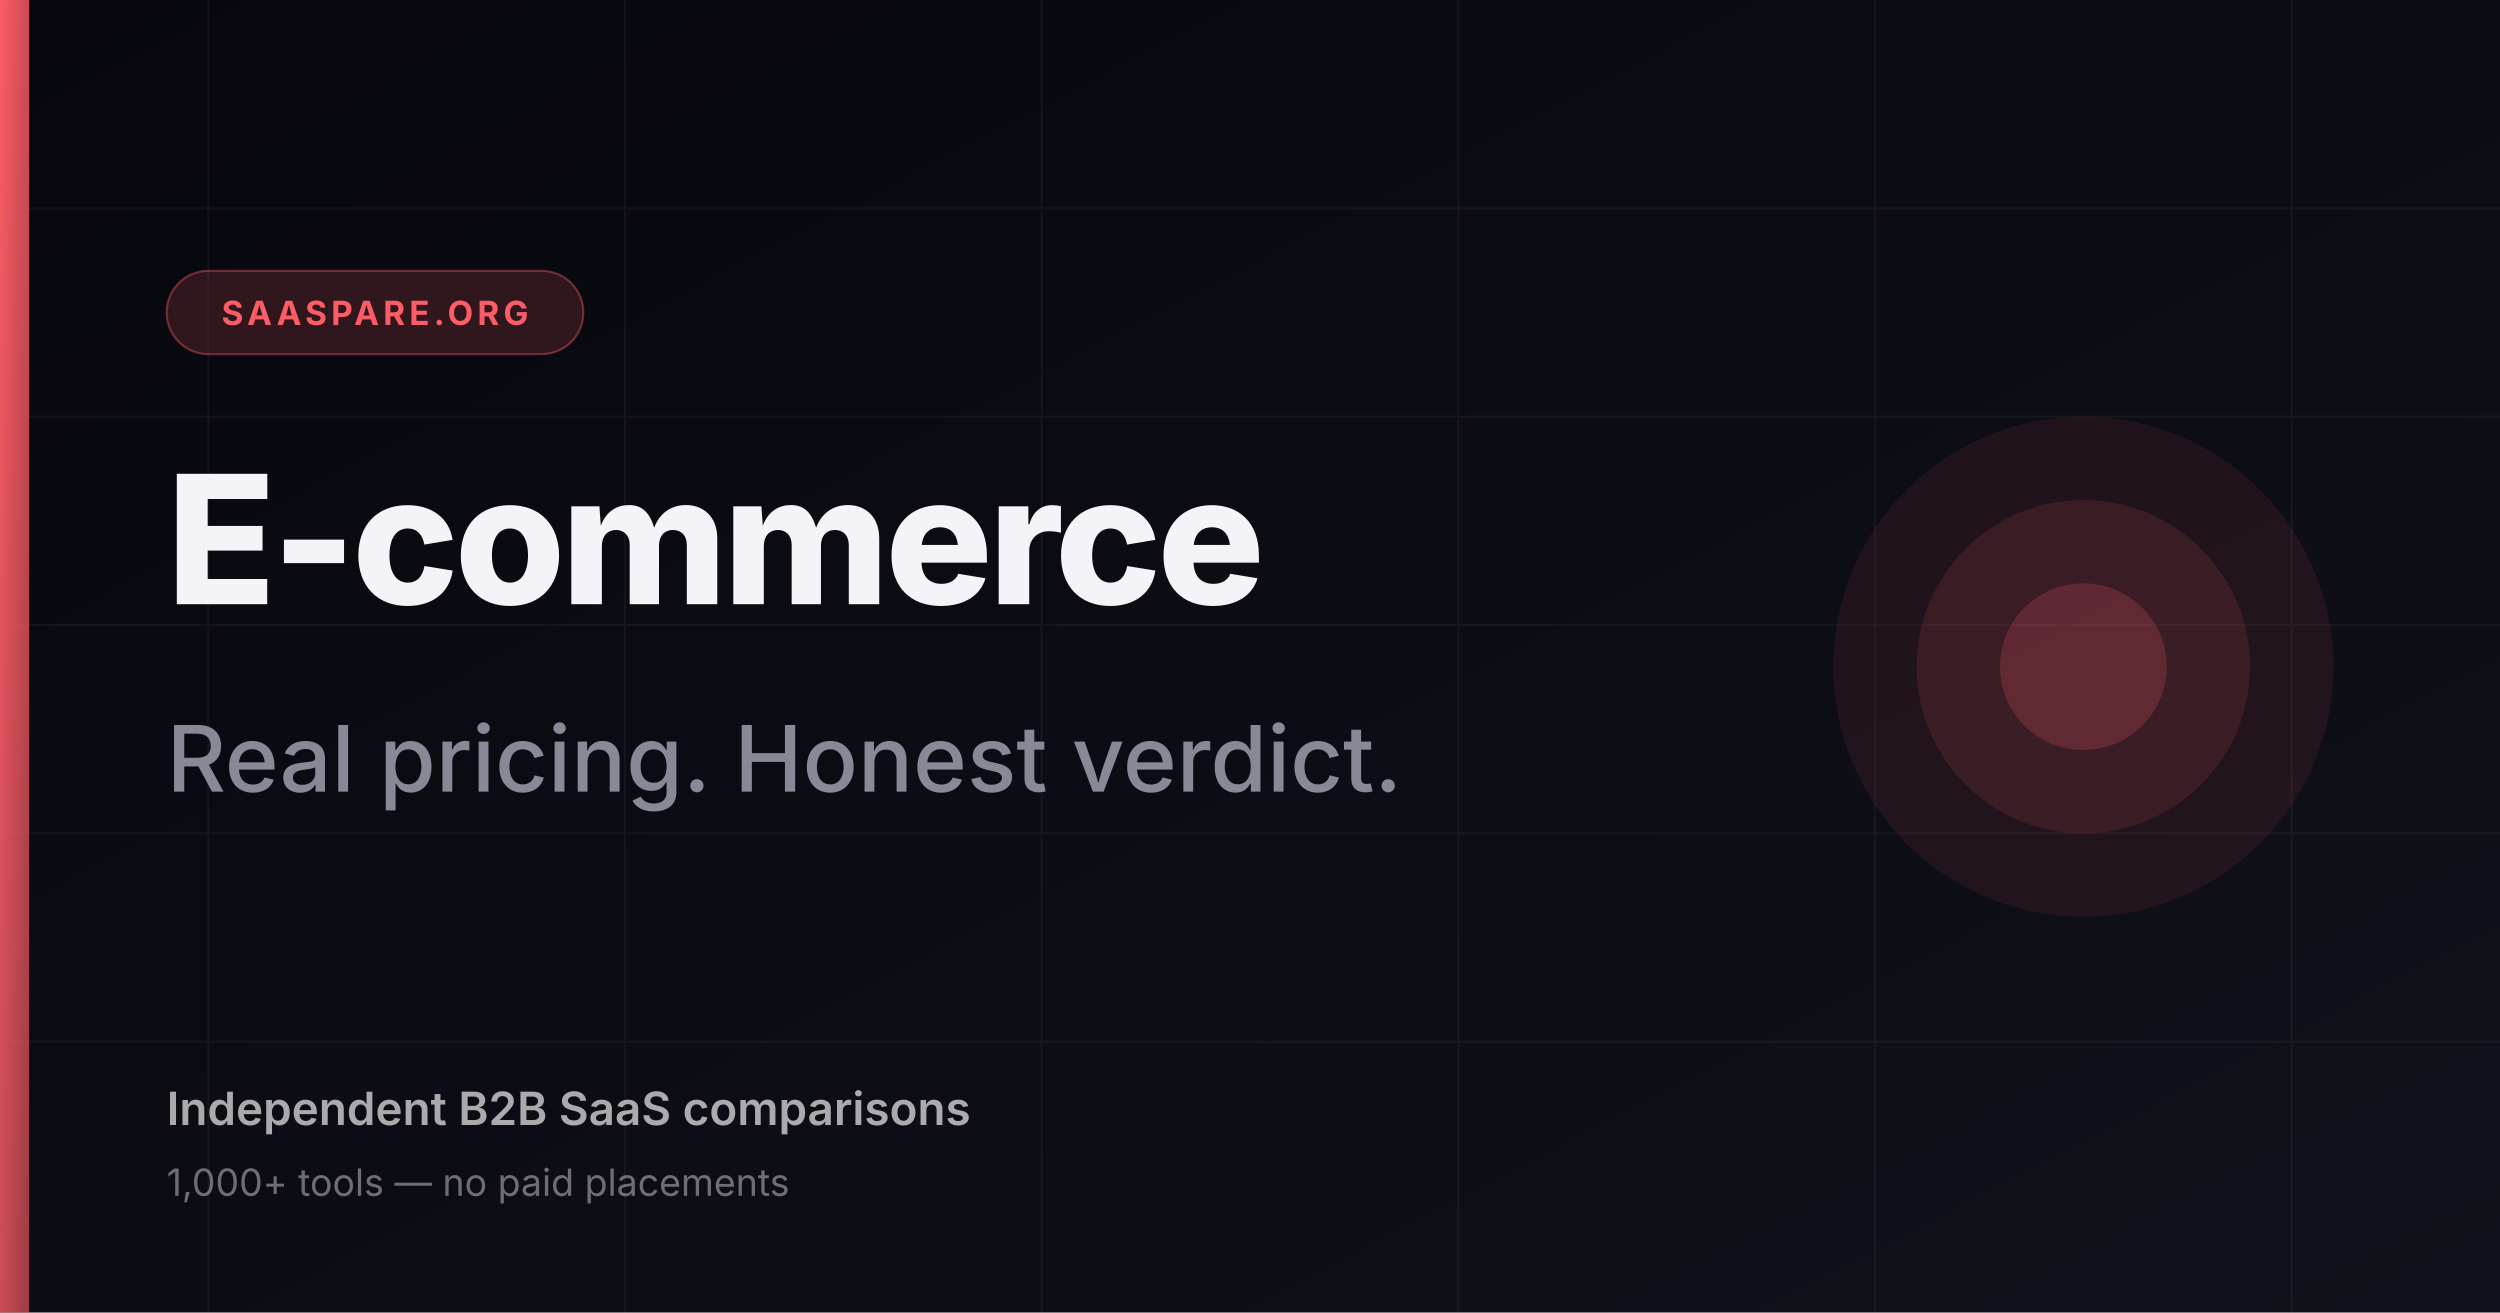
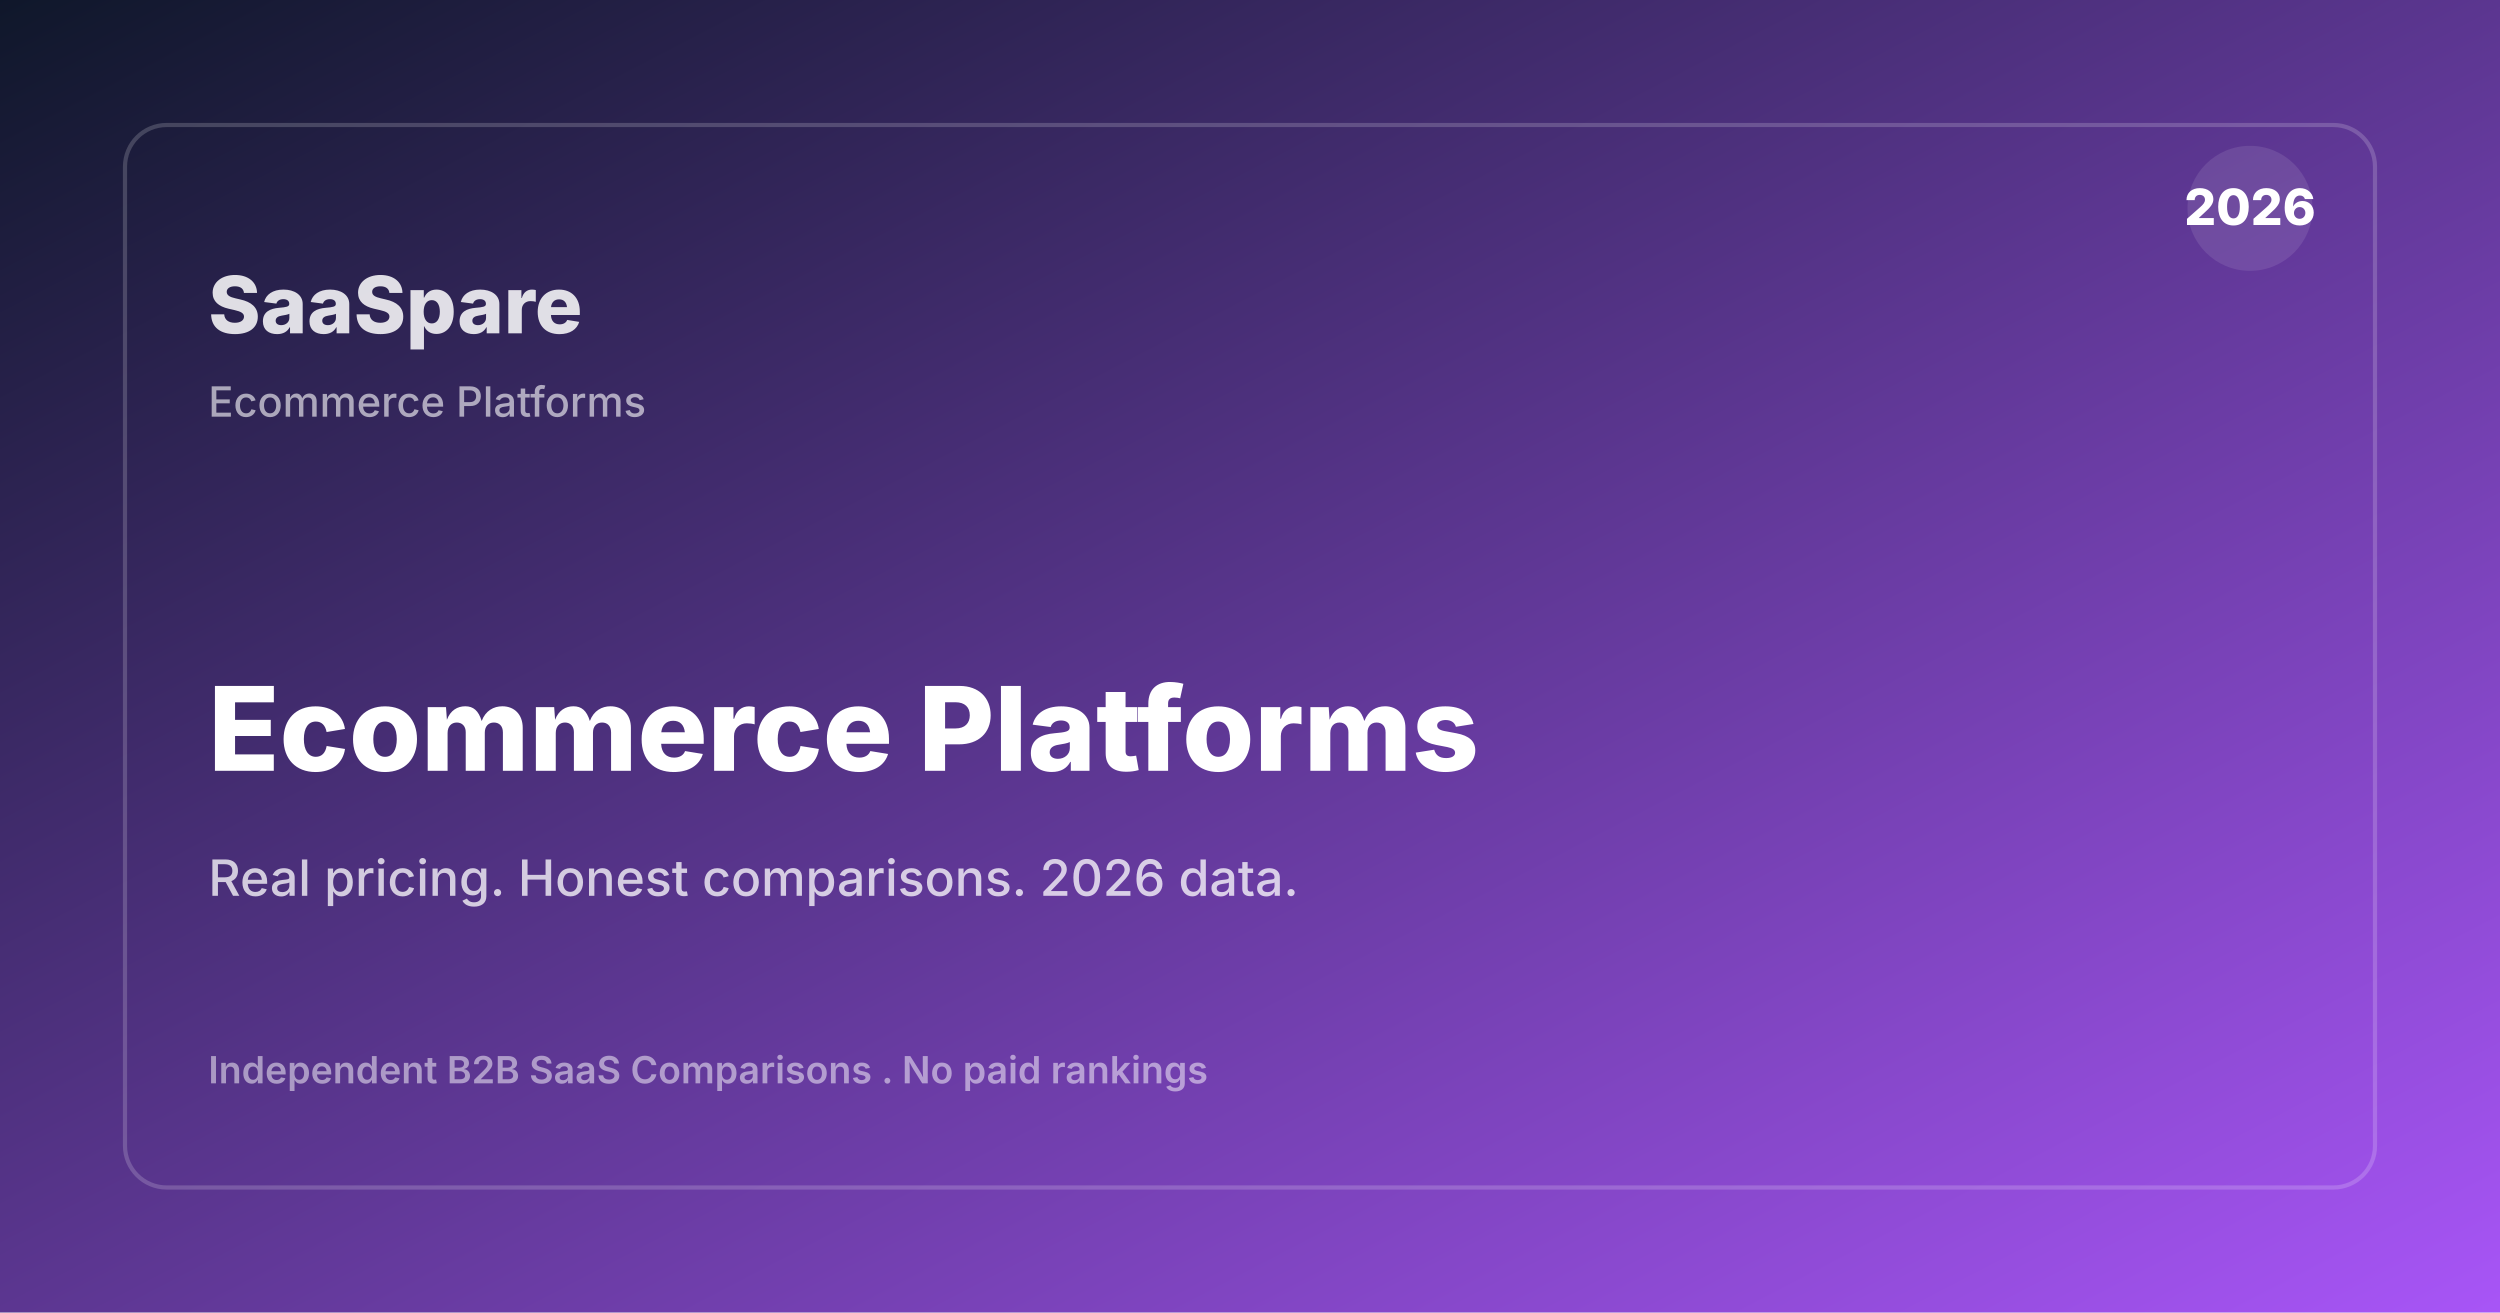
- <svg xmlns="http://www.w3.org/2000/svg" viewBox="0 0 1200 630" width="1200" height="630">
+ <svg xmlns="http://www.w3.org/2000/svg" width="1200" height="630" viewBox="0 0 1200 630">
  <defs>
-     <linearGradient id="bg" x1="0" y1="0" x2="1" y2="1">
-       <stop offset="0%" stop-color="#07070d" />
-       <stop offset="100%" stop-color="#11111b" />
-     </linearGradient>
-     <linearGradient id="accent" x1="0" y1="0" x2="1" y2="1">
-       <stop offset="0%" stop-color="#fc5c65" />
-       <stop offset="100%" stop-color="#fc5c65" stop-opacity="0.6" />
+     <linearGradient id="bg" x1="0%" y1="0%" x2="100%" y2="100%">
+       <stop offset="0%" stop-color="#0f172a" />
+       <stop offset="100%" stop-color="#a855f7" />
    </linearGradient>
  </defs>
  <rect width="1200" height="630" fill="url(#bg)" />
-   <g opacity="0.04" stroke="#fff" stroke-width="1">
-     <path d="M0 100 L1200 100 M0 200 L1200 200 M0 300 L1200 300 M0 400 L1200 400 M0 500 L1200 500" />
-     <path d="M100 0 L100 630 M300 0 L300 630 M500 0 L500 630 M700 0 L700 630 M900 0 L900 630 M1100 0 L1100 630" />
-   </g>
-   <rect x="0" y="0" width="14" height="630" fill="url(#accent)" />
-   <g transform="translate(80, 130)">
-     <rect width="200" height="40" rx="20" fill="#fc5c65" fill-opacity="0.16" stroke="#fc5c65" stroke-opacity="0.4" />
-     <text x="100" y="26" text-anchor="middle" fill="#fc5c65" font-family="-apple-system,Segoe UI,sans-serif" font-size="16" font-weight="700" letter-spacing="2">SAASPARE.ORG</text>
-   </g>
-   <text x="80" y="290" fill="#f4f4f8" font-family="-apple-system,Segoe UI,sans-serif" font-size="86" font-weight="800" letter-spacing="-2">E-commerce</text>
-   <text x="80" y="380" fill="#888896" font-family="-apple-system,Segoe UI,sans-serif" font-size="44" font-weight="500">Real pricing. Honest verdict.</text>
-   <g transform="translate(80, 500)">
-     <text x="0" y="40" fill="rgba(255,255,255,0.65)" font-family="-apple-system,Segoe UI,sans-serif" font-size="22" font-weight="600">Independent B2B SaaS comparisons</text>
-     <text x="0" y="74" fill="rgba(255,255,255,0.4)" font-family="-apple-system,Segoe UI,sans-serif" font-size="18">1,000+ tools — no paid placements</text>
-   </g>
-   <g transform="translate(900, 220)">
-     <circle cx="100" cy="100" r="120" fill="#fc5c65" fill-opacity="0.08" />
-     <circle cx="100" cy="100" r="80" fill="#fc5c65" fill-opacity="0.12" />
-     <circle cx="100" cy="100" r="40" fill="#fc5c65" fill-opacity="0.2" />
-   </g>
+   <rect x="60" y="60" width="1080" height="510" rx="20" fill="none" stroke="rgba(255,255,255,0.18)" stroke-width="2" />
+   <text x="100" y="160" font-family="Inter, Arial, sans-serif" font-weight="800" font-size="38" fill="#ffffff" opacity="0.85">SaaSpare</text>
+   <text x="100" y="200" font-family="Inter, Arial, sans-serif" font-weight="500" font-size="20" fill="#ffffff" opacity="0.6">Ecommerce Platforms</text>
+   <text x="100" y="370" font-family="Inter, Arial, sans-serif" font-weight="800" font-size="56" fill="#ffffff">Ecommerce Platforms</text>
+   <text x="100" y="430" font-family="Inter, Arial, sans-serif" font-weight="500" font-size="24" fill="#ffffff" opacity="0.75">Real pricing. Honest comparisons. 2026 data.</text>
+   <text x="100" y="520" font-family="Inter, Arial, sans-serif" font-weight="600" font-size="18" fill="#ffffff" opacity="0.5">Independent B2B SaaS Comparisons . No paid rankings</text>
+   <circle cx="1080" cy="100" r="30" fill="#ffffff" opacity="0.1" />
+   <text x="1080" y="108" font-family="Inter, Arial, sans-serif" font-weight="800" font-size="24" fill="#ffffff" text-anchor="middle">2026</text>
</svg>
